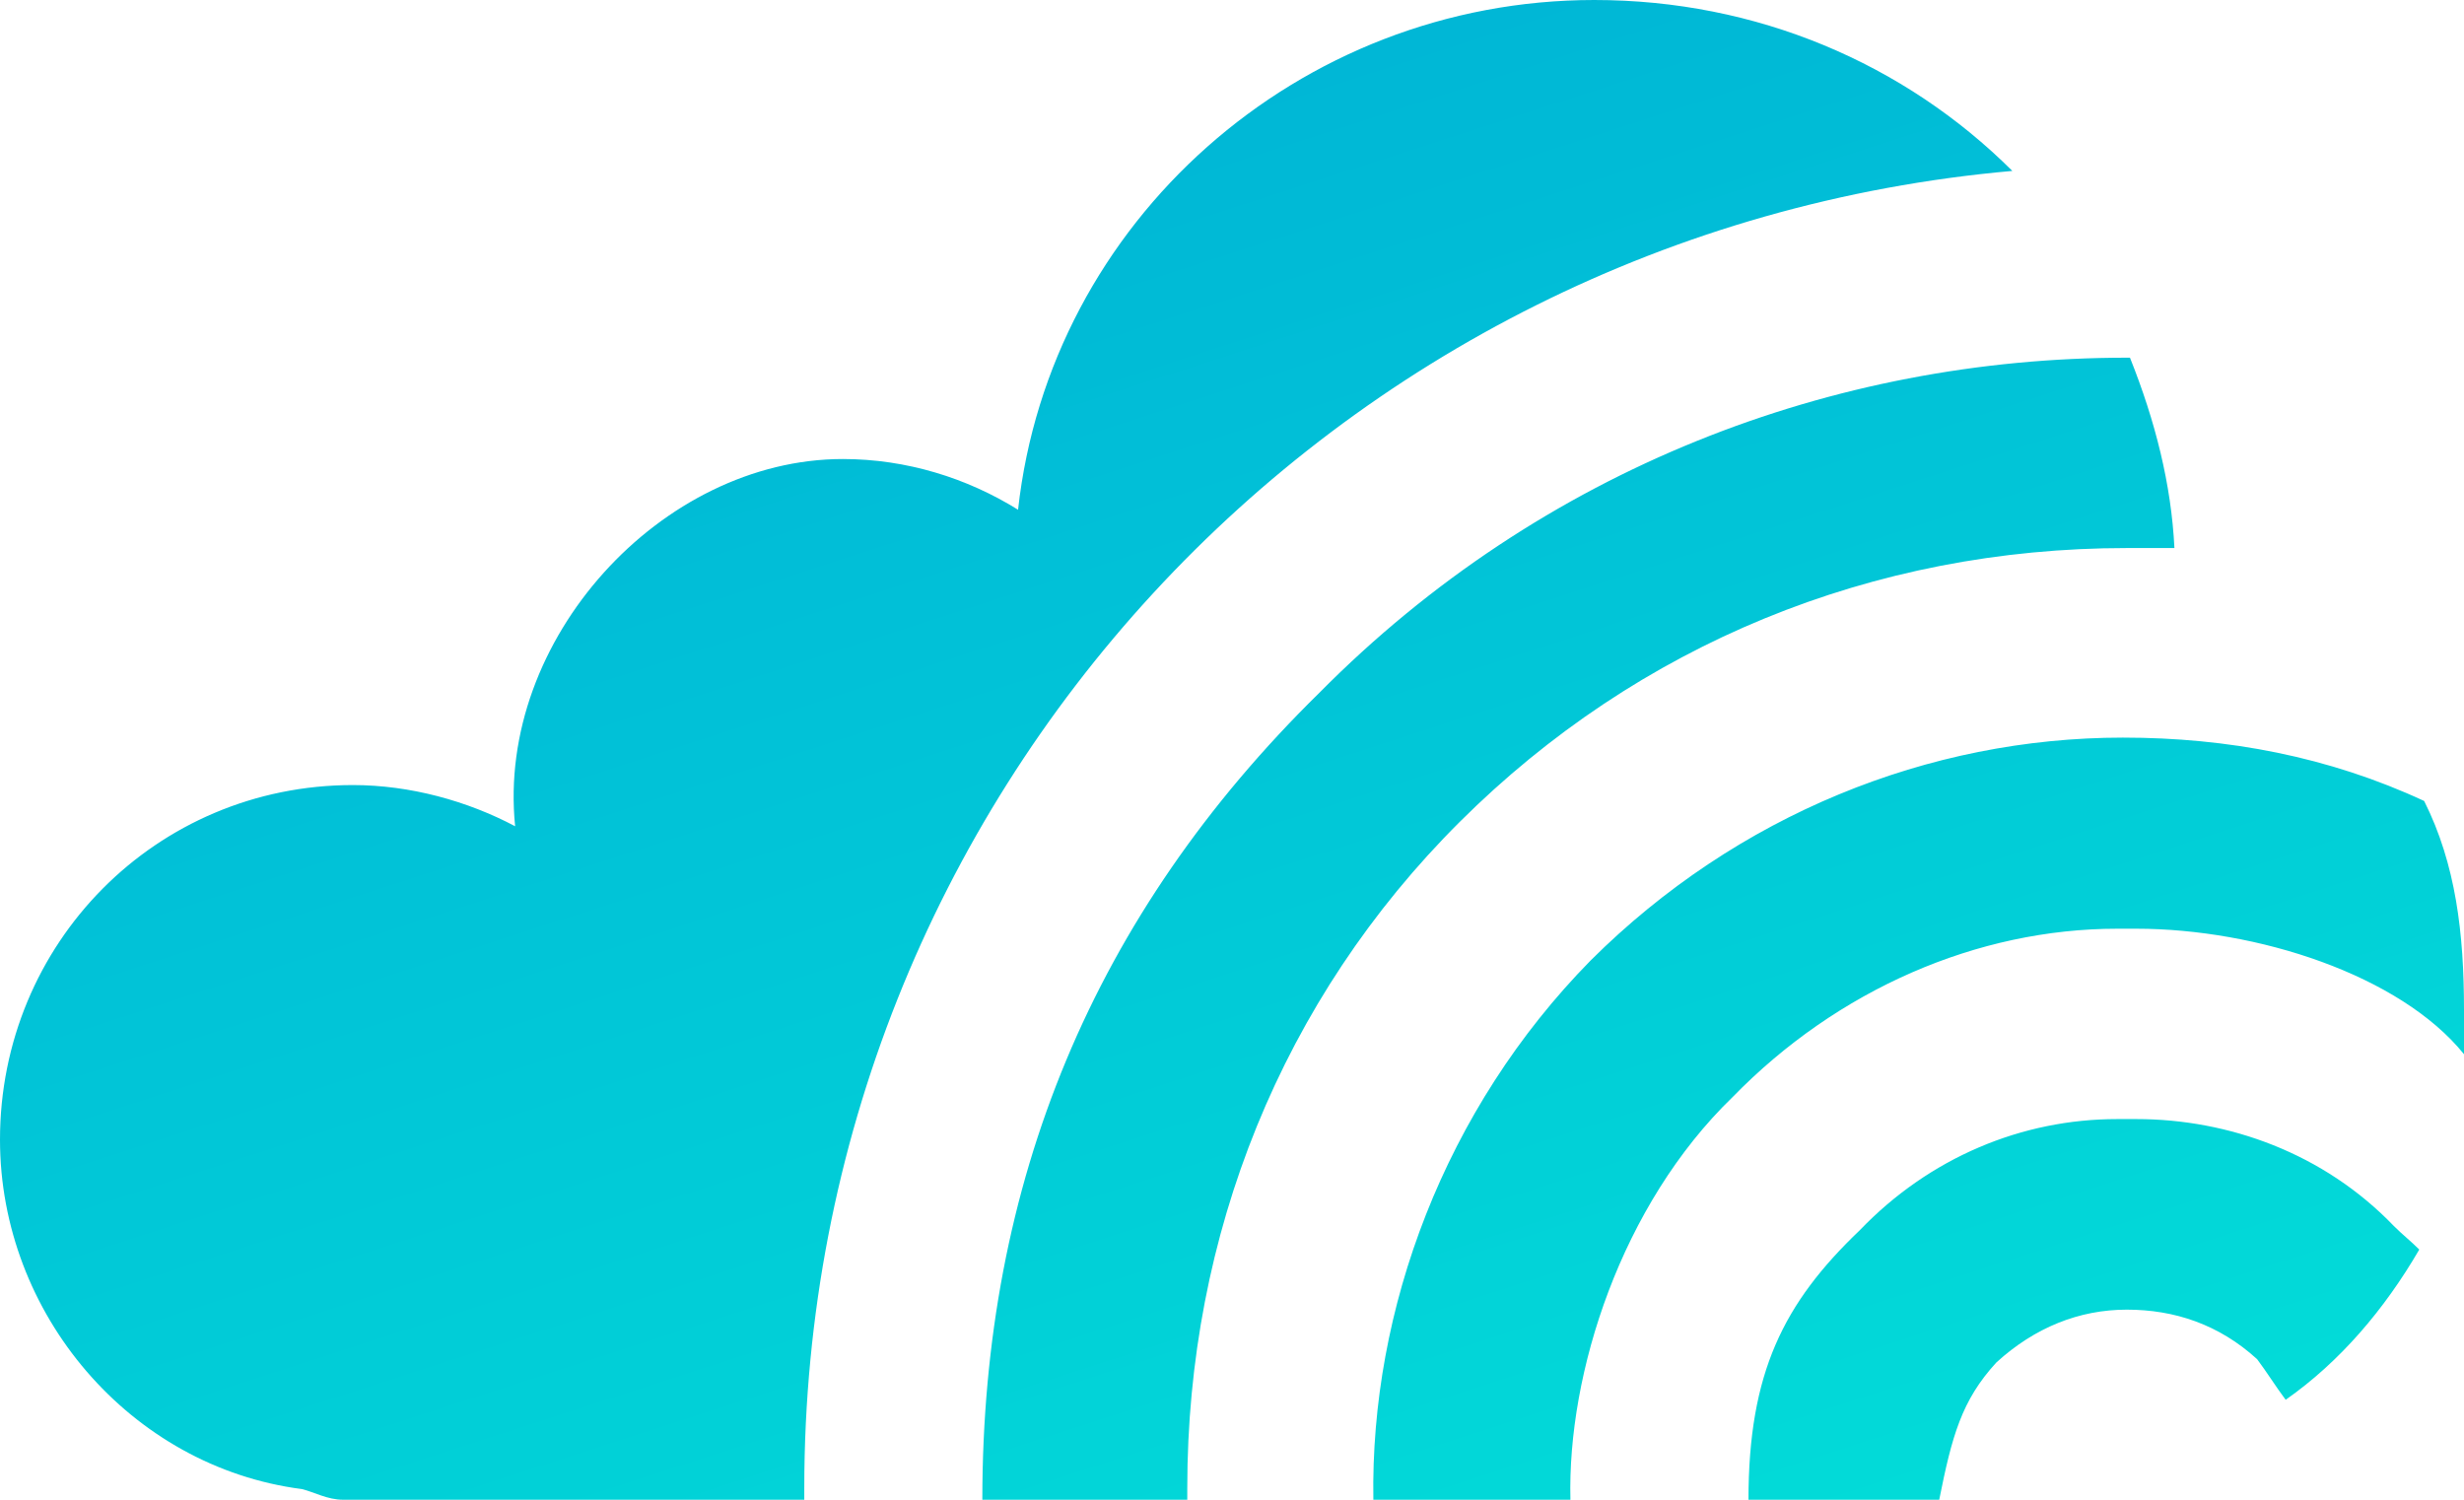
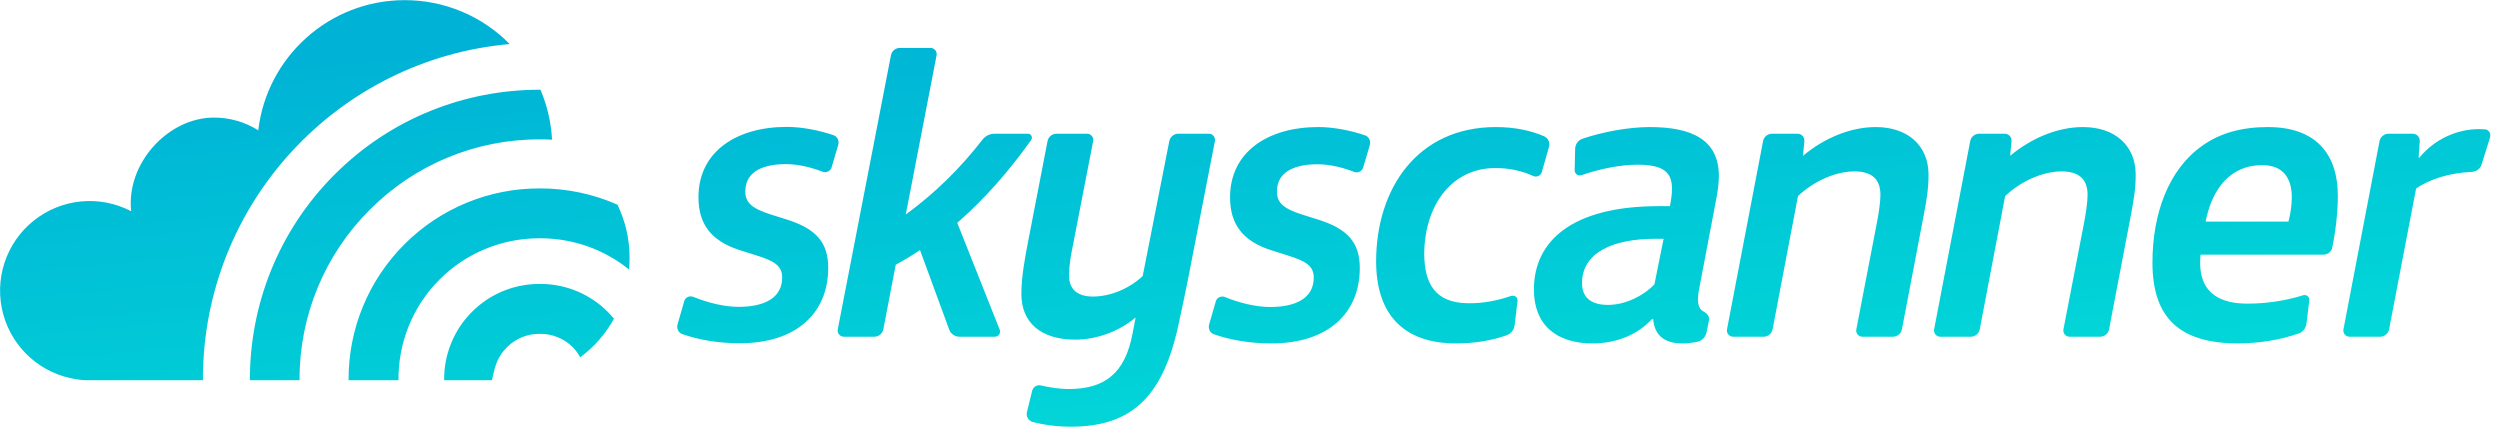
- <svg xmlns="http://www.w3.org/2000/svg" width="46px" height="28px" viewBox="0 0 46 28" version="1.1">
+ <svg xmlns="http://www.w3.org/2000/svg" width="164px" height="28px" viewBox="0 0 211 36">
  <defs>
    <linearGradient x1="87.677%" y1="100%" x2="34.115%" y2="0%" id="linearGradient-1">
      <stop stop-color="#02DDD8" offset="0%" />
      <stop stop-color="#00B2D6" offset="100%" />
    </linearGradient>
  </defs>
-   <g id="Page-1" stroke="none" stroke-width="1" fill="none" fill-rule="evenodd">
-     <g id="Tablet_Portrait-Copy-22" transform="translate(-27, -741)" fill="url(#linearGradient-1)">
-       <g id="nav---primary-signed-in-tablet" transform="translate(0, -1)">
-         <path d="M51.63,754.935 L51.63,754.935 C55.784,750.739 61.243,748.678 66.705,748.678 L66.764,748.678 C67.238,749.863 67.536,751.047 67.594,752.232 L66.705,752.232 C61.956,752.232 57.579,754.031 54.255,757.341 C50.931,760.652 49.165,765.051 49.165,769.78 L49.165,770 L45.339,770 C45.339,764.077 47.415,759.073 51.63,754.935 L51.63,754.935 Z M73,761.682 L73,761.682 L73,760.854 C73,759.436 72.85,758.136 72.256,756.954 C70.475,756.127 68.591,755.771 66.631,755.771 C63.011,755.771 59.427,757.212 56.697,759.93 C53.967,762.708 52.58,766.446 52.639,770 L56.318,770 C56.258,767.631 57.268,764.492 59.345,762.483 C61.303,760.473 63.915,759.339 66.526,759.339 L66.705,759.339 L66.883,759.339 C69.138,759.339 71.808,760.204 73,761.682 L73,761.682 Z M71.69,764.889 L71.69,764.889 C70.383,763.529 68.604,762.893 66.883,762.893 L66.705,762.893 L66.526,762.893 C64.746,762.893 63.025,763.609 61.719,764.969 C60.295,766.329 59.642,767.631 59.642,770 L63.203,770 C63.44,768.815 63.619,768.146 64.27,767.437 C64.983,766.786 65.814,766.451 66.705,766.451 C67.594,766.451 68.425,766.726 69.138,767.376 C69.316,767.613 69.494,767.899 69.671,768.134 C70.681,767.426 71.512,766.452 72.165,765.329 C71.987,765.152 71.868,765.066 71.69,764.889 L71.69,764.889 Z M42.015,769.78 L42.015,769.78 C42.015,756.894 51.867,746.315 64.568,745.191 C62.551,743.181 59.79,742 56.763,742 C51.244,742 46.599,746.138 46.006,751.517 C45.056,750.925 43.922,750.57 42.735,750.57 C39.351,750.57 36.261,753.939 36.617,757.426 C35.727,756.954 34.657,756.657 33.589,756.657 C29.909,756.657 27,759.614 27,763.278 C27,766.529 29.432,769.388 32.637,769.801 C32.875,769.86 33.111,770 33.408,770 L42.015,770 L42.015,769.78 L42.015,769.78 Z M36.613,757.367 L36.613,757.426 L36.613,757.367 L36.613,757.367 Z M36.613,757.367 L36.613,757.367 C36.613,757.309 36.613,757.309 36.613,757.367 L36.613,757.367 Z" id="travelpro_logo" />
-       </g>
-     </g>
+   <g fill="url(#linearGradient-1)">
+     <path d="M70.187 14.115a.577.577 0 0 1-.765.365c-.969-.373-2.065-.64-3.09-.64-1.764 0-3.426.53-3.426 2.296 0 .954.53 1.449 2.227 1.98l1.236.387c2.473.776 3.533 1.907 3.533 4.096 0 3.778-2.65 6.358-7.452 6.358-1.887 0-3.501-.296-4.87-.773-.333-.116-.493-.486-.394-.825l.565-1.96c.094-.325.456-.479.77-.353 1.237.5 2.608.839 3.822.839 2.156 0 3.673-.742 3.673-2.474 0-1.024-.706-1.411-2.296-1.907l-1.343-.423c-2.367-.777-3.427-2.19-3.427-4.45 0-3.851 3.216-5.933 7.454-5.933 1.275 0 2.732.285 3.947.702.335.114.497.486.394.824l-.558 1.891zm8.347-10.082c.33 0 .575.3.514.623l-2.6 13.436c2.45-1.787 4.59-3.887 6.48-6.324a1.27 1.27 0 0 1 1.007-.494h2.828c.272 0 .423.307.267.53-1.859 2.621-3.986 5.04-6.237 6.993l3.582 9.017a.434.434 0 0 1-.402.592h-3.005a.915.915 0 0 1-.854-.595l-2.465-6.717c-.662.446-1.346.859-2.049 1.237l-1.046 5.451a.772.772 0 0 1-.753.624h-2.582a.523.523 0 0 1-.512-.624l4.49-23.126a.768.768 0 0 1 .756-.624h2.581v.001zm13.213 7.24c.33 0 .577.302.514.626l-1.75 9.019c-.142.67-.283 1.518-.283 2.332 0 1.058.6 1.766 2.013 1.766 1.378 0 3.001-.601 4.203-1.73l2.245-11.388a.774.774 0 0 1 .756-.624h2.582c.329 0 .575.3.511.625l-2.314 11.88c-.283 1.377-.6 2.931-.882 4.168C97.999 33.528 95.456 36 90.369 36c-1.12 0-2.235-.14-3.205-.4a.687.687 0 0 1-.494-.818l.442-1.804a.616.616 0 0 1 .738-.461c.733.175 1.571.304 2.343.304 3.005 0 4.768-1.272 5.404-4.732l.25-1.308c-1.307 1.13-3.252 1.872-5.087 1.872-2.968 0-4.557-1.483-4.557-3.85 0-1.413.283-2.968.6-4.59l1.61-8.313a.773.773 0 0 1 .755-.626h2.579v-.001zm23.306 2.855a.577.577 0 0 1-.765.366c-.968-.374-2.066-.642-3.09-.642-1.764 0-3.424.532-3.424 2.297 0 .954.527 1.449 2.223 1.98l1.237.387c2.472.776 3.533 1.907 3.533 4.097 0 3.778-2.65 6.358-7.452 6.358-1.885 0-3.502-.297-4.868-.774-.334-.116-.494-.486-.397-.825l.567-1.96c.093-.325.457-.479.77-.353 1.236.5 2.607.839 3.82.839 2.155 0 3.674-.742 3.674-2.474 0-1.024-.705-1.411-2.294-1.907l-1.346-.423c-2.365-.777-3.424-2.19-3.424-4.45 0-3.851 3.214-5.933 7.454-5.933 1.275 0 2.73.285 3.946.702.332.114.494.486.393.824l-.557 1.891zm15.075.387a.526.526 0 0 1-.735.323c-.93-.425-1.982-.668-3.181-.668-3.743 0-6.007 3.216-6.007 7.313.036 2.439.92 4.063 3.676 4.098 1.22.03 2.493-.217 3.644-.613.282-.096.59.101.556.396l-.243 2.058a1.044 1.044 0 0 1-.692.868c-1.28.445-2.675.681-4.254.681-4.593 0-6.747-2.613-6.747-6.924 0-6.108 3.462-11.335 10.101-11.335 1.61 0 2.97.3 4.075.775.343.151.52.533.415.893l-.608 2.135zm2.814-1.969a.92.92 0 0 1 .618-.85c1.692-.565 3.828-.984 5.685-.984 3.531 0 5.827 1.059 5.827 4.132 0 .635-.106 1.413-.281 2.26l-1.377 7.24c-.213 1.087-.108 1.695.362 1.933.288.145.53.422.464.739l-.207 1.017c-.08.392-.377.716-.769.8a6.464 6.464 0 0 1-1.264.14c-1.592 0-2.367-.743-2.472-2.05h-.106c-1.165 1.272-2.93 2.05-5.017 2.05-3.001 0-4.943-1.518-4.943-4.556 0-4.098 3.25-7.03 10.526-7.03h.955c.104-.53.174-1.06.174-1.448 0-1.413-.707-2.05-2.93-2.05-1.415 0-3.112.338-4.713.883a.432.432 0 0 1-.572-.421l.04-1.805zm6.762 7.595c-3.567 0-6.182 1.165-6.182 3.743 0 1.132.673 1.838 2.191 1.838 1.447 0 2.967-.742 3.92-1.731l.775-3.85h-.704zm12.01-8.867c.341 0 .608.293.574.634l-.115 1.204h.034c1.73-1.449 3.957-2.4 6.111-2.4 2.685 0 4.45 1.552 4.45 4.026 0 1.2-.175 2.188-.387 3.319l-1.859 9.726a.774.774 0 0 1-.754.624h-2.582a.521.521 0 0 1-.512-.624l1.714-8.879c.178-.882.32-1.872.32-2.472 0-1.306-.708-1.977-2.192-1.977-1.623 0-3.461.845-4.767 2.082l-2.142 11.246a.77.77 0 0 1-.752.624h-2.581a.523.523 0 0 1-.516-.624l3.045-15.884a.768.768 0 0 1 .752-.625h2.159zm17.485 0a.58.58 0 0 1 .575.634l-.117 1.204h.035c1.731-1.449 3.955-2.4 6.109-2.4 2.686 0 4.452 1.552 4.452 4.026 0 1.2-.178 2.188-.388 3.319l-1.86 9.726a.772.772 0 0 1-.754.624h-2.582a.525.525 0 0 1-.515-.624l1.72-8.879c.176-.882.317-1.872.317-2.472 0-1.306-.707-1.977-2.191-1.977-1.624 0-3.46.845-4.768 2.082l-2.14 11.246a.771.771 0 0 1-.755.624h-2.582a.525.525 0 0 1-.516-.624l3.047-15.884a.768.768 0 0 1 .755-.625h2.158zm16.53 10.208c-.06.517-.05 1.04.035 1.555.318 1.73 1.66 2.578 3.92 2.578 1.578 0 3.234-.243 4.689-.706.28-.089.57.126.532.418l-.235 1.955c-.046.382-.289.721-.654.849-1.6.559-3.41.84-5.11.84-4.873 0-7.24-2.084-7.24-6.816 0-4.099 1.34-7.877 4.239-9.89 1.448-1.026 3.25-1.553 5.51-1.553 4.097 0 5.898 2.328 5.898 5.792 0 1.193-.142 2.781-.471 4.388-.073.355-.402.59-.764.59h-10.349zm7.416-2.79c.18-.668.275-1.357.283-2.049 0-1.59-.705-2.72-2.506-2.72-2.614 0-4.205 1.908-4.769 4.769h6.992zm10.495-7.418a.59.59 0 0 1 .588.634l-.098 1.38h.07c1.308-1.59 3.217-2.402 5.017-2.402a7.2 7.2 0 0 1 .514.016c.337.021.527.376.426.697l-.715 2.285c-.113.365-.468.597-.85.613-1.784.077-3.508.587-4.674 1.406l-2.28 11.88a.773.773 0 0 1-.756.624h-2.58a.524.524 0 0 1-.515-.624l3.046-15.884a.77.77 0 0 1 .752-.625h2.055zM28.247 14.713c4.78-4.781 11.05-7.158 17.318-7.152l.05.001c.57 1.336.901 2.763.978 4.214a20.283 20.283 0 0 0-1-.025l-.028.002-.026-.002a20.127 20.127 0 0 0-14.322 5.933 20.126 20.126 0 0 0-5.934 14.321l.003.072H21.09c-.017-6.282 2.361-12.572 7.156-17.365l.001.001zm24.843 8.02c.03-.329.046-.662.046-.999 0-1.604-.369-3.12-1.023-4.473a16.159 16.159 0 0 0-6.548-1.371 16.06 16.06 0 0 0-11.43 4.715 16.063 16.063 0 0 0-4.716 11.473h4.21c-.018-3.08 1.132-6.162 3.475-8.505a11.87 11.87 0 0 1 8.25-3.473v-.003l.211.002.213-.002v.003c2.597.038 5.183.913 7.312 2.633zm-42.019-4.917l-.002-.017.002.017zm40.225 8.491a8.011 8.011 0 0 0-5.518-2.353v.002l-.213-.002-.212.002v-.002a8.014 8.014 0 0 0-5.517 2.353 8.02 8.02 0 0 0-2.35 5.772h4.04c.265-1.35.51-2.032 1.28-2.803a3.83 3.83 0 0 1 2.76-1.11 3.83 3.83 0 0 1 2.76 1.11c.263.264.473.558.642.869a10.095 10.095 0 0 0 2.851-3.258 7.998 7.998 0 0 0-.523-.58zm-34.17 5.7c0-14.844 11.382-27.026 25.895-28.301A12.408 12.408 0 0 0 34.164 0c-6.382 0-11.64 4.8-12.368 10.985a7.013 7.013 0 0 0-3.737-1.074c-3.89 0-7.432 3.892-6.988 7.905a7.562 7.562 0 1 0-4.603 14.183c.287.05.582.08.883.08h9.775v-.074.002zM11.06 17.718l.009.08-.009-.08z" />
  </g>
</svg>
